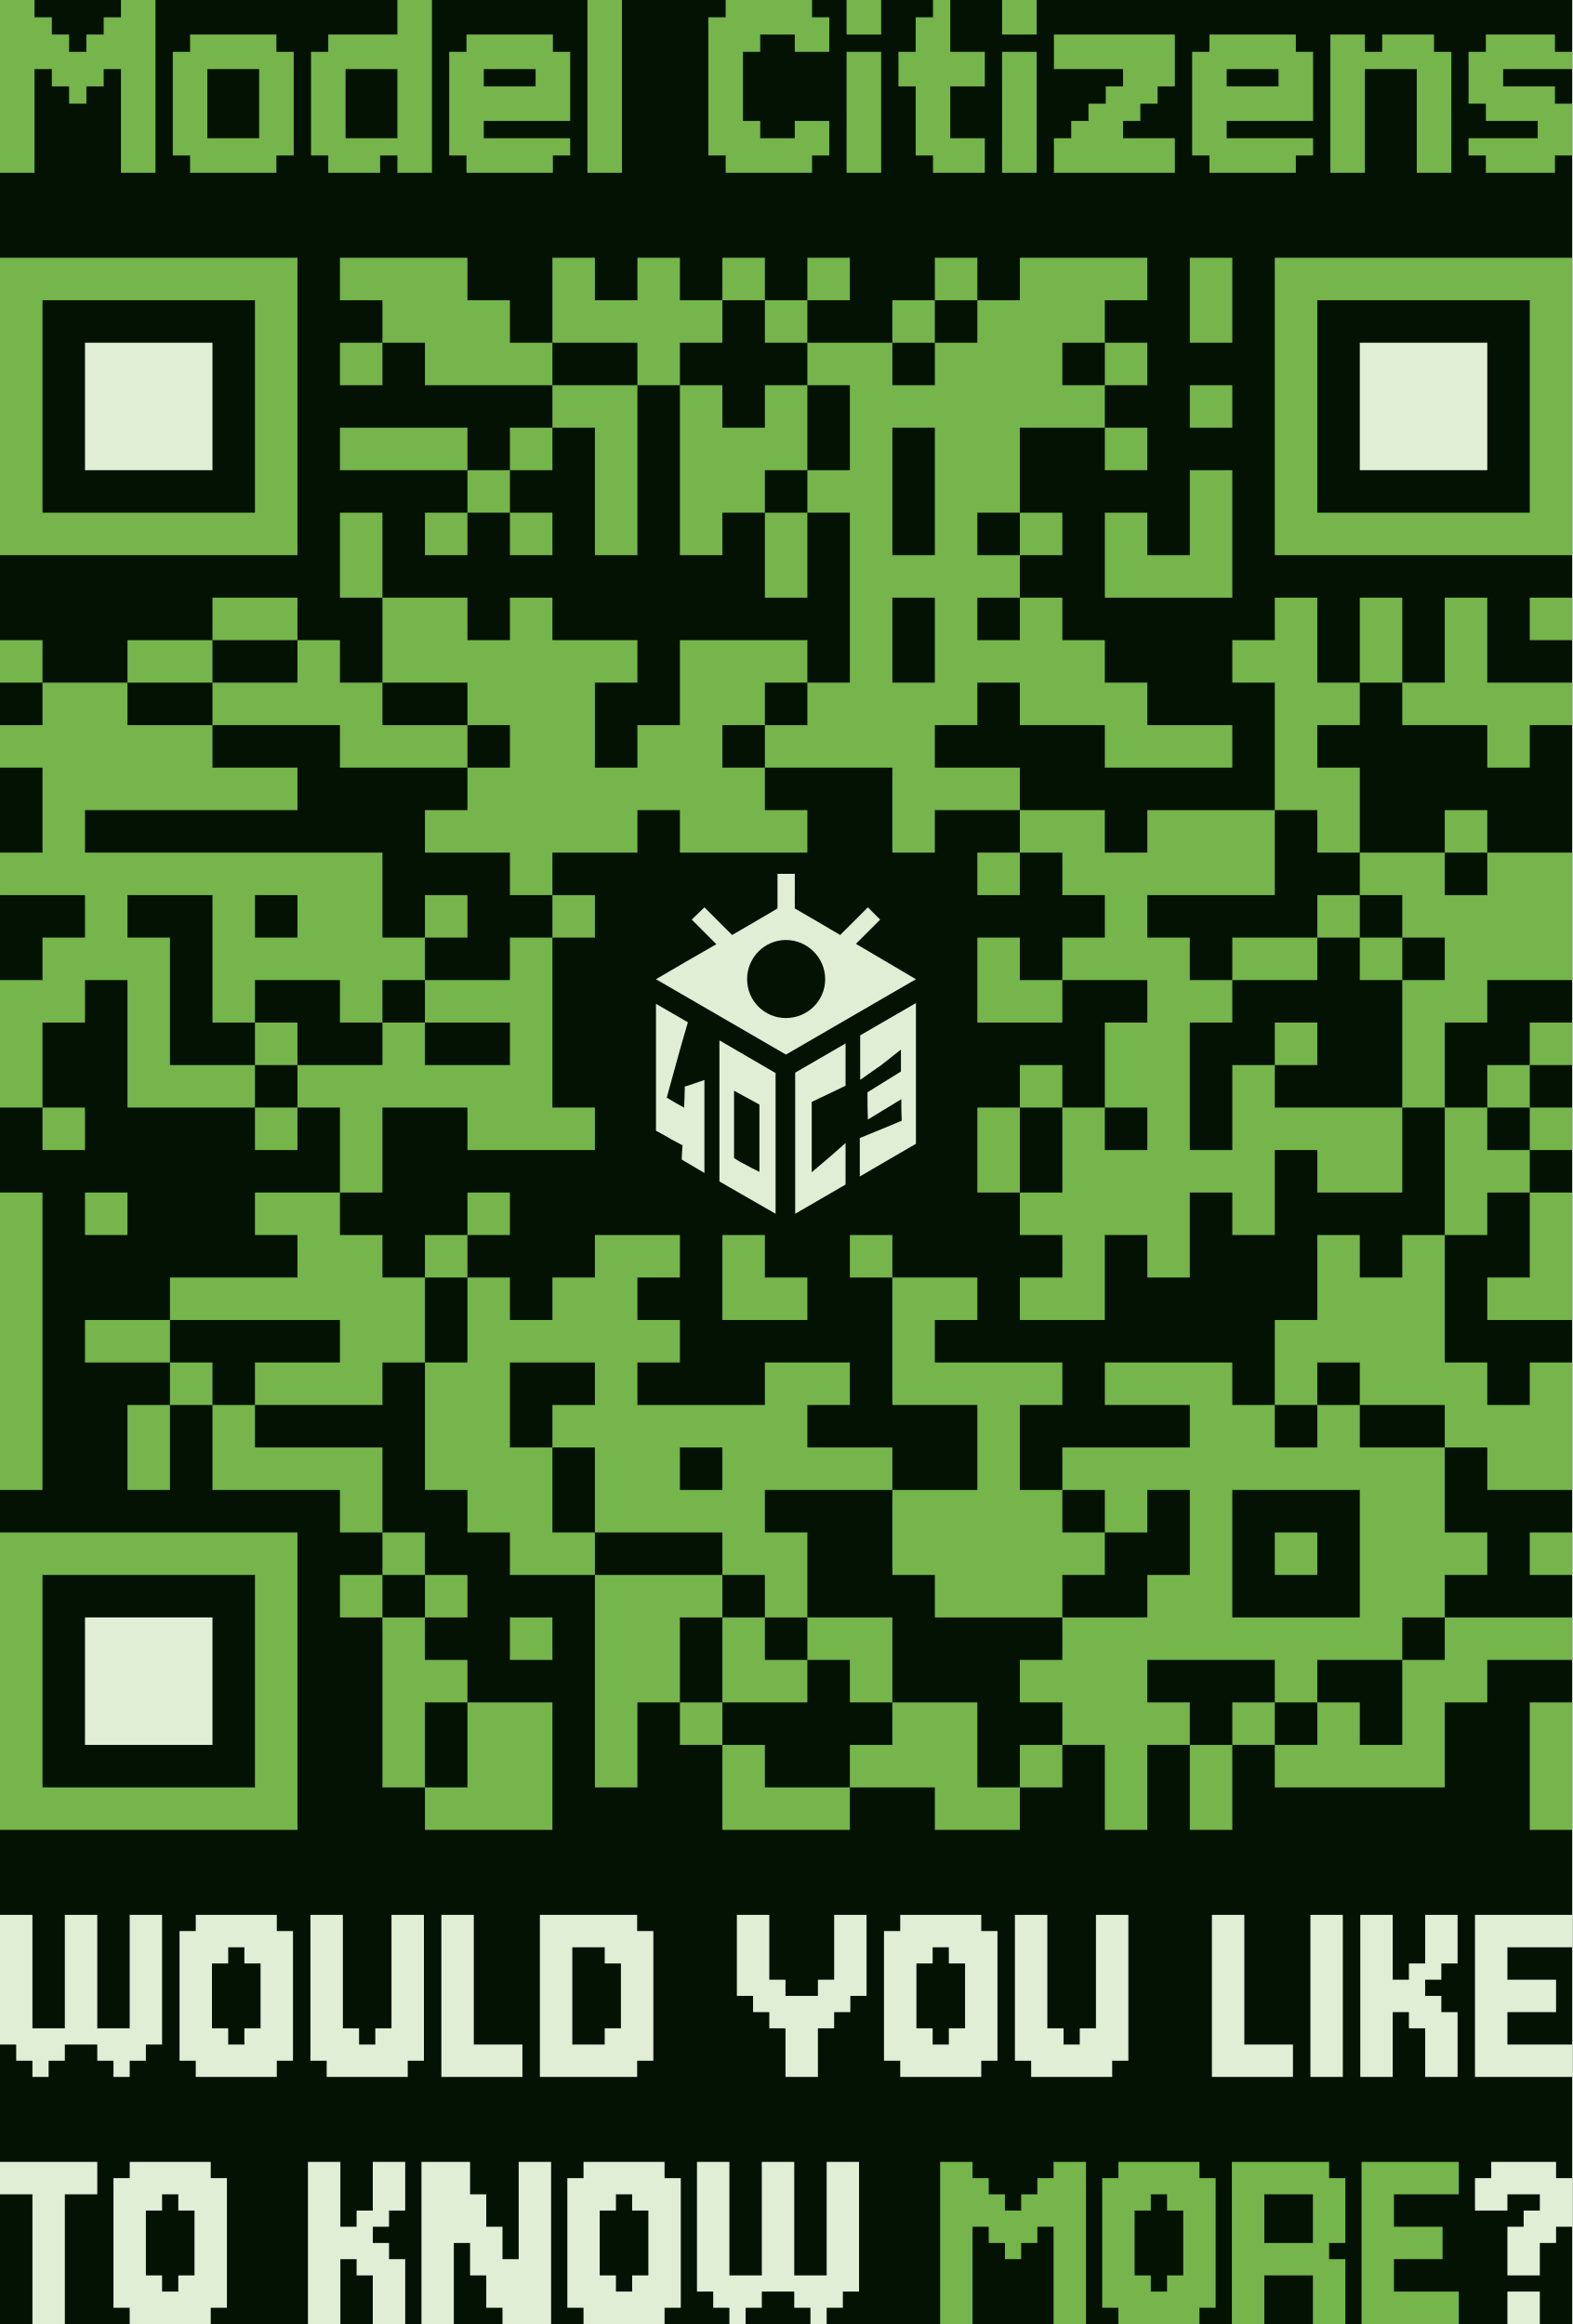
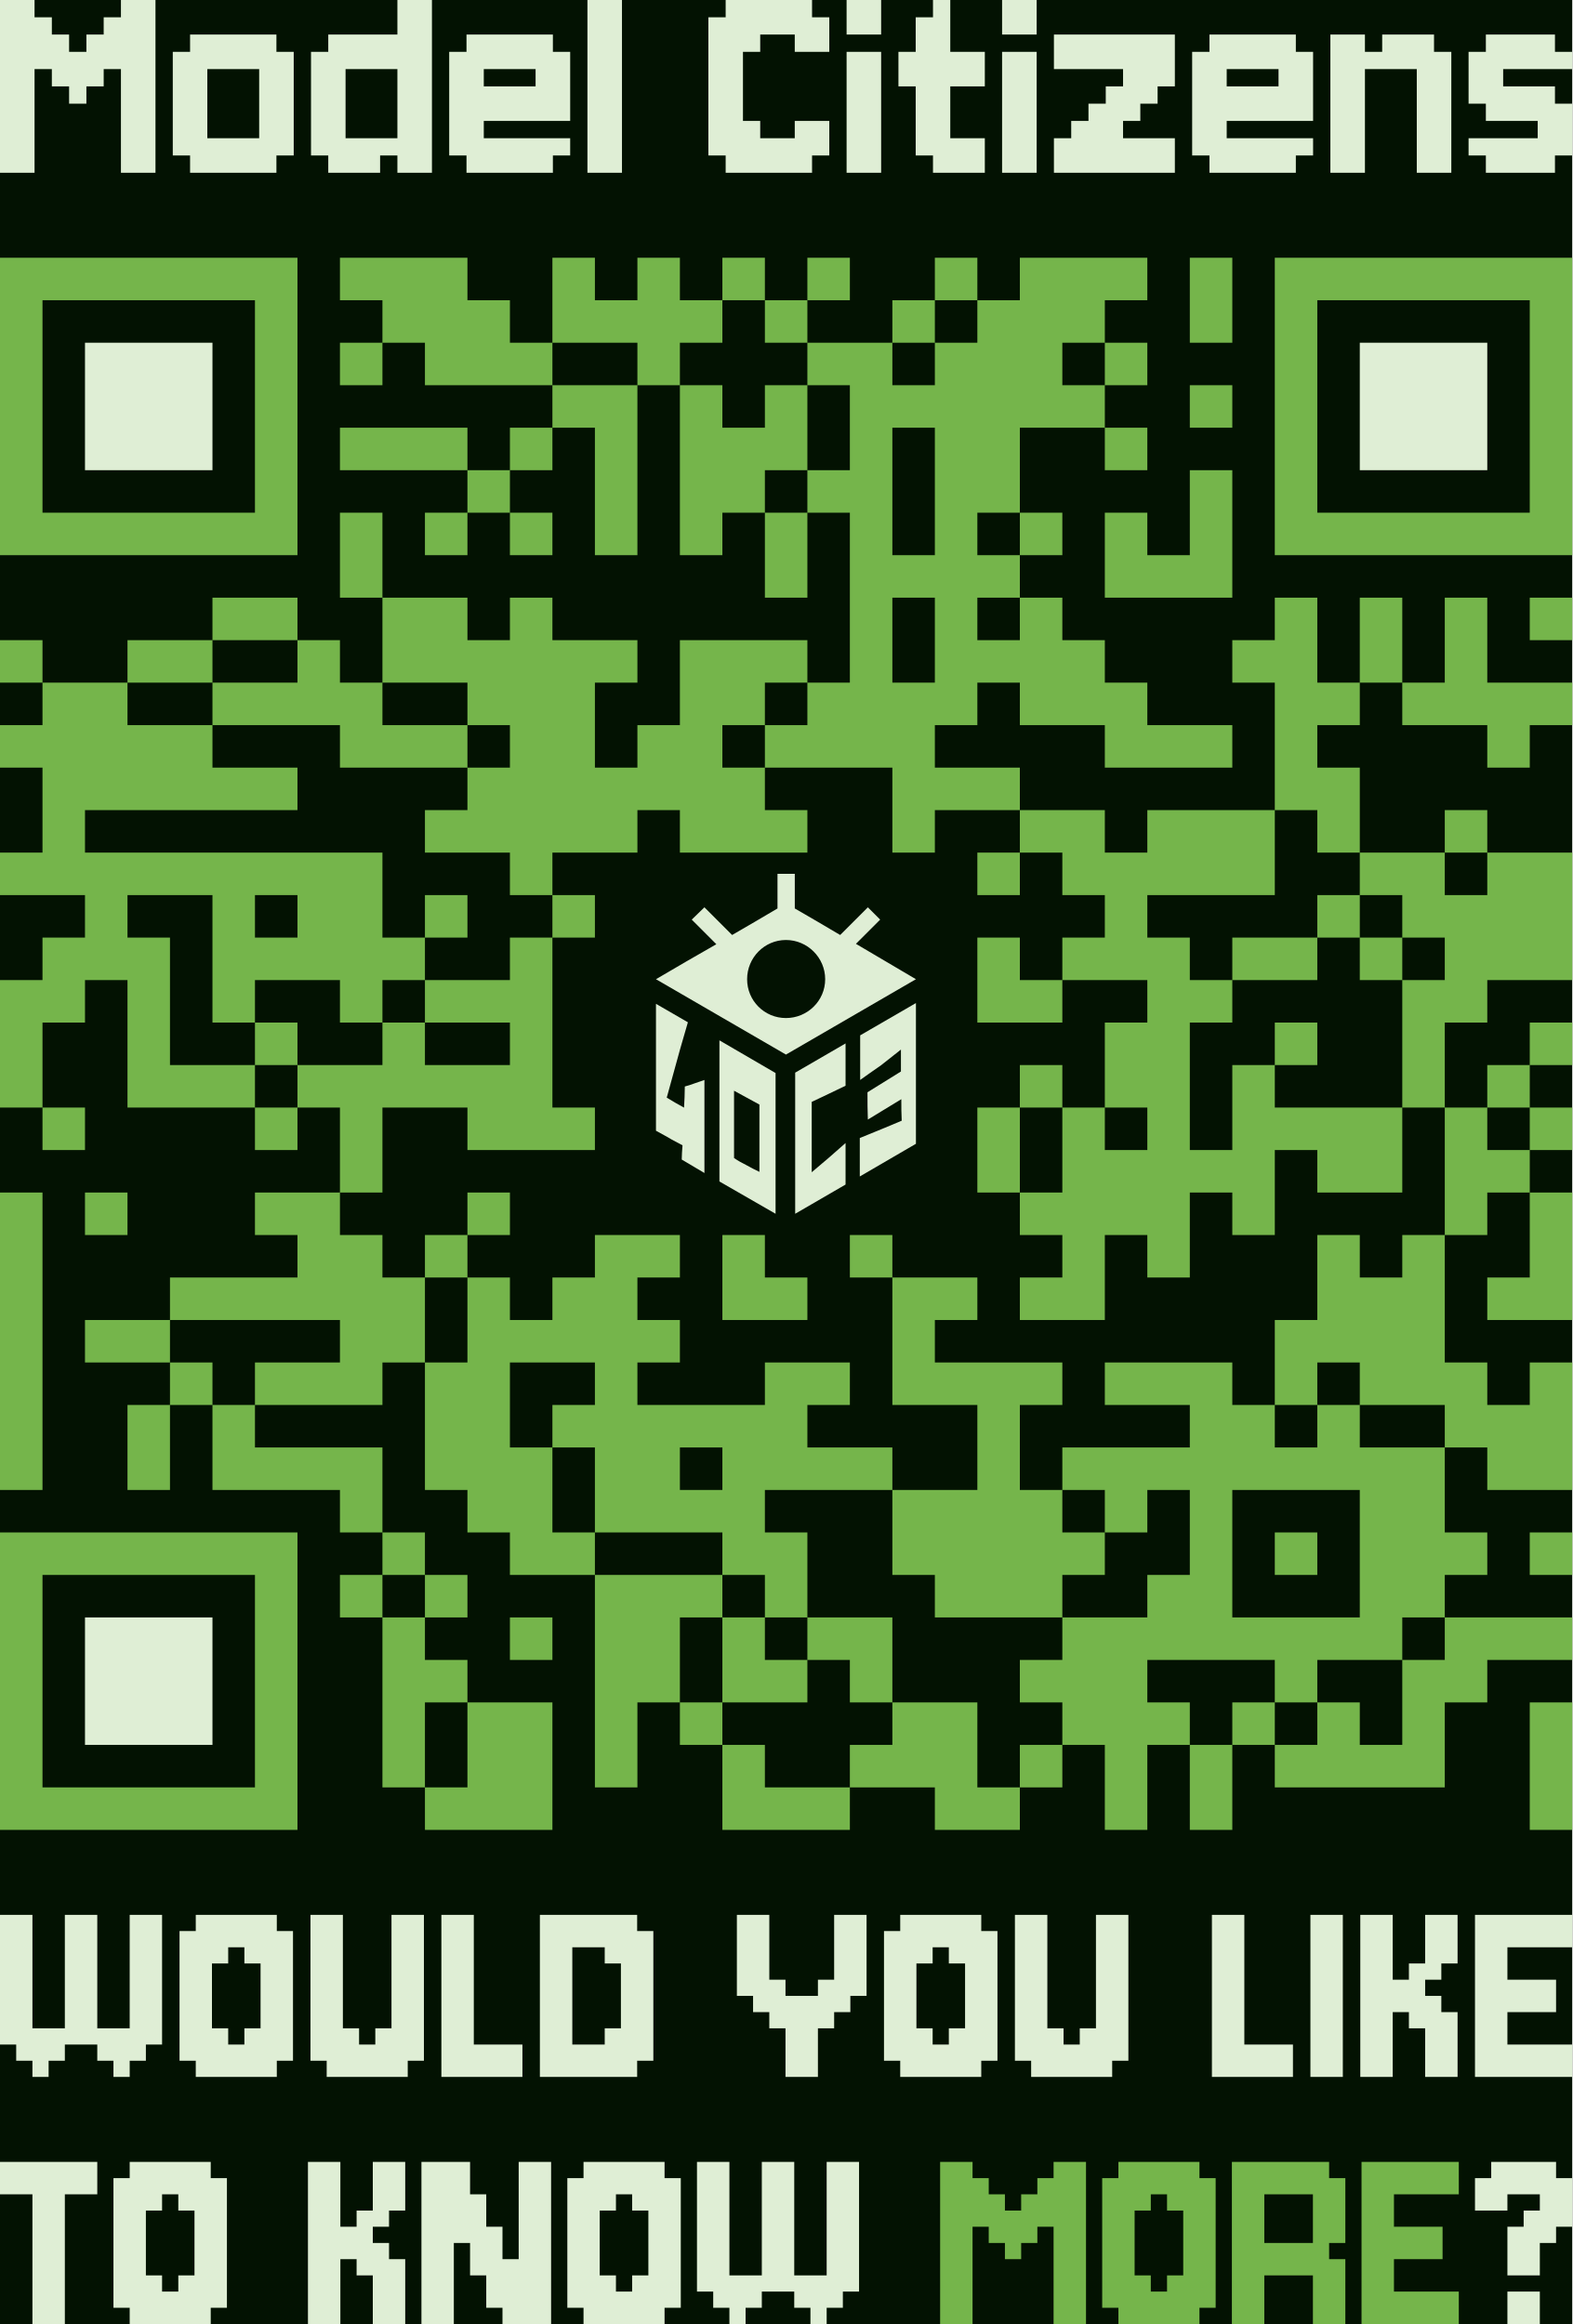
<svg xmlns="http://www.w3.org/2000/svg" width="250" height="369.559" viewBox="0 0 37 54.695">
  <path d="M0 0H37V54.695H0Z" fill="#031202" />
  <g transform="translate(0 0)">
-     <path d="M 1.626 2.033 L 1.626 2.033 L 1.22 2.033 L 1.22 1.626 L 0.813 1.626 L 0.813 4.066 L 0 4.066 L 0 0 L 0.813 0 L 0.813 0.407 L 1.22 0.407 L 1.22 0.813 L 1.626 0.813 L 1.626 1.22 L 2.033 1.22 L 2.033 0.813 L 2.44 0.813 L 2.44 0.407 L 2.846 0.407 L 2.846 0 L 3.659 0 L 3.659 4.066 L 2.846 4.066 L 2.846 1.626 L 2.44 1.626 L 2.44 2.033 L 2.033 2.033 L 2.033 2.44 L 1.626 2.44 Z M 4.066 1.22 L 4.066 1.22 L 4.473 1.22 L 4.473 0.813 L 6.505 0.813 L 6.505 1.22 L 6.912 1.22 L 6.912 3.659 L 6.505 3.659 L 6.505 4.066 L 4.473 4.066 L 4.473 3.659 L 4.066 3.659 Z M 6.099 1.626 L 6.099 1.626 L 4.879 1.626 L 4.879 3.253 L 6.099 3.253 Z M 9.352 0.813 L 9.352 0.813 L 9.352 0 L 10.165 0 L 10.165 4.066 L 9.352 4.066 L 9.352 3.659 L 8.945 3.659 L 8.945 4.066 L 7.725 4.066 L 7.725 3.659 L 7.319 3.659 L 7.319 1.22 L 7.725 1.22 L 7.725 0.813 Z M 9.352 3.253 L 9.352 3.253 L 9.352 1.626 L 8.132 1.626 L 8.132 3.253 Z M 10.571 1.22 L 10.571 1.22 L 10.978 1.22 L 10.978 0.813 L 13.011 0.813 L 13.011 1.22 L 13.418 1.22 L 13.418 2.846 L 11.385 2.846 L 11.385 3.253 L 13.418 3.253 L 13.418 3.659 L 13.011 3.659 L 13.011 4.066 L 10.978 4.066 L 10.978 3.659 L 10.571 3.659 Z M 11.385 2.033 L 11.385 2.033 L 12.604 2.033 L 12.604 1.626 L 11.385 1.626 Z M 13.824 0 L 13.824 0 L 14.637 0 L 14.637 4.066 L 13.824 4.066 Z M 18.703 2.846 L 18.703 2.846 L 19.516 2.846 L 19.516 3.659 L 19.11 3.659 L 19.11 4.066 L 17.077 4.066 L 17.077 3.659 L 16.67 3.659 L 16.67 0.407 L 17.077 0.407 L 17.077 0 L 19.11 0 L 19.11 0.407 L 19.516 0.407 L 19.516 1.22 L 18.703 1.22 L 18.703 0.813 L 17.89 0.813 L 17.89 1.22 L 17.484 1.22 L 17.484 2.846 L 17.89 2.846 L 17.89 3.253 L 18.703 3.253 Z M 19.923 0 L 19.923 0 L 20.736 0 L 20.736 0.813 L 19.923 0.813 Z M 19.923 1.22 L 19.923 1.22 L 20.736 1.22 L 20.736 4.066 L 19.923 4.066 Z M 21.143 1.22 L 21.143 1.22 L 21.549 1.22 L 21.549 0.407 L 21.956 0.407 L 21.956 0 L 22.363 0 L 22.363 1.22 L 23.176 1.22 L 23.176 2.033 L 22.363 2.033 L 22.363 3.253 L 23.176 3.253 L 23.176 4.066 L 21.956 4.066 L 21.956 3.659 L 21.549 3.659 L 21.549 2.033 L 21.143 2.033 Z M 23.582 0 L 23.582 0 L 24.396 0 L 24.396 0.813 L 23.582 0.813 Z M 23.582 1.22 L 23.582 1.22 L 24.396 1.22 L 24.396 4.066 L 23.582 4.066 Z M 24.802 3.253 L 24.802 3.253 L 25.209 3.253 L 25.209 2.846 L 25.615 2.846 L 25.615 2.44 L 26.022 2.44 L 26.022 2.033 L 26.429 2.033 L 26.429 1.626 L 24.802 1.626 L 24.802 0.813 L 27.648 0.813 L 27.648 2.033 L 27.242 2.033 L 27.242 2.44 L 26.835 2.44 L 26.835 2.846 L 26.429 2.846 L 26.429 3.253 L 27.648 3.253 L 27.648 4.066 L 24.802 4.066 Z M 28.055 1.22 L 28.055 1.22 L 28.462 1.22 L 28.462 0.813 L 30.495 0.813 L 30.495 1.22 L 30.901 1.22 L 30.901 2.846 L 28.868 2.846 L 28.868 3.253 L 30.901 3.253 L 30.901 3.659 L 30.495 3.659 L 30.495 4.066 L 28.462 4.066 L 28.462 3.659 L 28.055 3.659 Z M 28.868 2.033 L 28.868 2.033 L 30.088 2.033 L 30.088 1.626 L 28.868 1.626 Z M 32.121 1.22 L 32.121 1.22 L 32.527 1.22 L 32.527 0.813 L 33.747 0.813 L 33.747 1.22 L 34.154 1.22 L 34.154 4.066 L 33.341 4.066 L 33.341 1.626 L 32.121 1.626 L 32.121 4.066 L 31.308 4.066 L 31.308 0.813 L 32.121 0.813 Z M 34.967 3.659 L 34.967 3.659 L 34.56 3.659 L 34.56 3.253 L 36.187 3.253 L 36.187 2.846 L 34.967 2.846 L 34.967 2.44 L 34.56 2.44 L 34.56 1.22 L 34.967 1.22 L 34.967 0.813 L 36.593 0.813 L 36.593 1.22 L 37 1.22 L 37 1.626 L 35.374 1.626 L 35.374 2.033 L 36.593 2.033 L 36.593 2.44 L 37 2.44 L 37 3.659 L 36.593 3.659 L 36.593 4.066 L 34.967 4.066 Z " fill="#75b54b" />
+     <path d="M 1.626 2.033 L 1.626 2.033 L 1.22 2.033 L 1.22 1.626 L 0.813 1.626 L 0.813 4.066 L 0 4.066 L 0 0 L 0.813 0 L 0.813 0.407 L 1.22 0.407 L 1.22 0.813 L 1.626 0.813 L 1.626 1.22 L 2.033 1.22 L 2.033 0.813 L 2.44 0.813 L 2.44 0.407 L 2.846 0.407 L 2.846 0 L 3.659 0 L 3.659 4.066 L 2.846 4.066 L 2.846 1.626 L 2.44 1.626 L 2.44 2.033 L 2.033 2.033 L 2.033 2.44 L 1.626 2.44 Z M 4.066 1.22 L 4.066 1.22 L 4.473 1.22 L 4.473 0.813 L 6.505 0.813 L 6.505 1.22 L 6.912 1.22 L 6.912 3.659 L 6.505 3.659 L 6.505 4.066 L 4.473 4.066 L 4.473 3.659 L 4.066 3.659 Z M 6.099 1.626 L 6.099 1.626 L 4.879 1.626 L 4.879 3.253 L 6.099 3.253 Z M 9.352 0.813 L 9.352 0.813 L 9.352 0 L 10.165 0 L 10.165 4.066 L 9.352 4.066 L 9.352 3.659 L 8.945 3.659 L 8.945 4.066 L 7.725 4.066 L 7.725 3.659 L 7.319 3.659 L 7.319 1.22 L 7.725 1.22 L 7.725 0.813 Z M 9.352 3.253 L 9.352 3.253 L 9.352 1.626 L 8.132 1.626 L 8.132 3.253 Z M 10.571 1.22 L 10.571 1.22 L 10.978 1.22 L 10.978 0.813 L 13.011 0.813 L 13.011 1.22 L 13.418 1.22 L 13.418 2.846 L 11.385 2.846 L 11.385 3.253 L 13.418 3.253 L 13.418 3.659 L 13.011 3.659 L 13.011 4.066 L 10.978 4.066 L 10.978 3.659 L 10.571 3.659 Z M 11.385 2.033 L 11.385 2.033 L 12.604 2.033 L 12.604 1.626 L 11.385 1.626 Z M 13.824 0 L 13.824 0 L 14.637 0 L 14.637 4.066 L 13.824 4.066 Z M 18.703 2.846 L 18.703 2.846 L 19.516 2.846 L 19.516 3.659 L 19.11 3.659 L 19.11 4.066 L 17.077 4.066 L 17.077 3.659 L 16.67 3.659 L 16.67 0.407 L 17.077 0.407 L 17.077 0 L 19.11 0 L 19.11 0.407 L 19.516 0.407 L 19.516 1.22 L 18.703 1.22 L 18.703 0.813 L 17.89 0.813 L 17.89 1.22 L 17.484 1.22 L 17.484 2.846 L 17.89 2.846 L 17.89 3.253 L 18.703 3.253 Z M 19.923 0 L 19.923 0 L 20.736 0 L 20.736 0.813 L 19.923 0.813 Z M 19.923 1.22 L 19.923 1.22 L 20.736 1.22 L 20.736 4.066 L 19.923 4.066 Z M 21.143 1.22 L 21.143 1.22 L 21.549 1.22 L 21.549 0.407 L 21.956 0.407 L 21.956 0 L 22.363 0 L 22.363 1.22 L 23.176 1.22 L 23.176 2.033 L 22.363 2.033 L 22.363 3.253 L 23.176 3.253 L 23.176 4.066 L 21.956 4.066 L 21.956 3.659 L 21.549 3.659 L 21.549 2.033 L 21.143 2.033 Z M 23.582 0 L 23.582 0 L 24.396 0 L 24.396 0.813 L 23.582 0.813 Z M 23.582 1.22 L 23.582 1.22 L 24.396 1.22 L 24.396 4.066 L 23.582 4.066 Z M 24.802 3.253 L 24.802 3.253 L 25.209 3.253 L 25.209 2.846 L 25.615 2.846 L 25.615 2.44 L 26.022 2.44 L 26.022 2.033 L 26.429 2.033 L 26.429 1.626 L 24.802 1.626 L 24.802 0.813 L 27.648 0.813 L 27.648 2.033 L 27.242 2.033 L 27.242 2.44 L 26.835 2.44 L 26.835 2.846 L 26.429 2.846 L 26.429 3.253 L 27.648 3.253 L 27.648 4.066 L 24.802 4.066 Z M 28.055 1.22 L 28.055 1.22 L 28.462 1.22 L 28.462 0.813 L 30.495 0.813 L 30.495 1.22 L 30.901 1.22 L 30.901 2.846 L 28.868 2.846 L 28.868 3.253 L 30.901 3.253 L 30.901 3.659 L 30.495 3.659 L 30.495 4.066 L 28.462 4.066 L 28.462 3.659 L 28.055 3.659 Z M 28.868 2.033 L 28.868 2.033 L 30.088 2.033 L 30.088 1.626 L 28.868 1.626 Z M 32.121 1.22 L 32.121 1.22 L 32.527 1.22 L 32.527 0.813 L 33.747 0.813 L 33.747 1.22 L 34.154 1.22 L 34.154 4.066 L 33.341 4.066 L 33.341 1.626 L 32.121 1.626 L 32.121 4.066 L 31.308 4.066 L 31.308 0.813 L 32.121 0.813 Z M 34.967 3.659 L 34.967 3.659 L 34.56 3.659 L 34.56 3.253 L 36.187 3.253 L 36.187 2.846 L 34.967 2.846 L 34.967 2.44 L 34.56 2.44 L 34.56 1.22 L 34.967 1.22 L 34.967 0.813 L 36.593 0.813 L 36.593 1.22 L 37 1.22 L 37 1.626 L 35.374 1.626 L 35.374 2.033 L 36.593 2.033 L 36.593 2.44 L 37 2.44 L 37 3.659 L 36.593 3.659 L 36.593 4.066 L 34.967 4.066 Z " fill="#dfeed5" />
  </g>
  <g transform="translate(0 6.066)">
    <path d="M8 0H9V1H8ZM9 0H10V1H9ZM10 0H11V1H10ZM13 0H14V1H13ZM15 0H16V1H15ZM17 0H18V1H17ZM19 0H20V1H19ZM22 0H23V1H22ZM24 0H25V1H24ZM25 0H26V1H25ZM26 0H27V1H26ZM28 0H29V1H28ZM9 1H10V2H9ZM10 1H11V2H10ZM11 1H12V2H11ZM13 1H14V2H13ZM14 1H15V2H14ZM15 1H16V2H15ZM16 1H17V2H16ZM18 1H19V2H18ZM21 1H22V2H21ZM23 1H24V2H23ZM24 1H25V2H24ZM25 1H26V2H25ZM28 1H29V2H28ZM8 2H9V3H8ZM10 2H11V3H10ZM11 2H12V3H11ZM12 2H13V3H12ZM15 2H16V3H15ZM19 2H20V3H19ZM20 2H21V3H20ZM22 2H23V3H22ZM23 2H24V3H23ZM24 2H25V3H24ZM26 2H27V3H26ZM13 3H14V4H13ZM14 3H15V4H14ZM16 3H17V4H16ZM18 3H19V4H18ZM20 3H21V4H20ZM21 3H22V4H21ZM22 3H23V4H22ZM23 3H24V4H23ZM24 3H25V4H24ZM25 3H26V4H25ZM28 3H29V4H28ZM8 4H9V5H8ZM9 4H10V5H9ZM10 4H11V5H10ZM12 4H13V5H12ZM14 4H15V5H14ZM16 4H17V5H16ZM17 4H18V5H17ZM18 4H19V5H18ZM20 4H21V5H20ZM22 4H23V5H22ZM23 4H24V5H23ZM26 4H27V5H26ZM11 5H12V6H11ZM14 5H15V6H14ZM16 5H17V6H16ZM17 5H18V6H17ZM19 5H20V6H19ZM20 5H21V6H20ZM22 5H23V6H22ZM23 5H24V6H23ZM28 5H29V6H28ZM8 6H9V7H8ZM10 6H11V7H10ZM12 6H13V7H12ZM14 6H15V7H14ZM16 6H17V7H16ZM18 6H19V7H18ZM20 6H21V7H20ZM22 6H23V7H22ZM24 6H25V7H24ZM26 6H27V7H26ZM28 6H29V7H28ZM8 7H9V8H8ZM18 7H19V8H18ZM20 7H21V8H20ZM21 7H22V8H21ZM22 7H23V8H22ZM23 7H24V8H23ZM26 7H27V8H26ZM27 7H28V8H27ZM28 7H29V8H28ZM5 8H6V9H5ZM6 8H7V9H6ZM9 8H10V9H9ZM10 8H11V9H10ZM12 8H13V9H12ZM20 8H21V9H20ZM22 8H23V9H22ZM24 8H25V9H24ZM30 8H31V9H30ZM32 8H33V9H32ZM34 8H35V9H34ZM36 8H37V9H36ZM0 9H1V10H0ZM3 9H4V10H3ZM4 9H5V10H4ZM7 9H8V10H7ZM9 9H10V10H9ZM10 9H11V10H10ZM11 9H12V10H11ZM12 9H13V10H12ZM13 9H14V10H13ZM14 9H15V10H14ZM16 9H17V10H16ZM17 9H18V10H17ZM18 9H19V10H18ZM20 9H21V10H20ZM22 9H23V10H22ZM23 9H24V10H23ZM24 9H25V10H24ZM25 9H26V10H25ZM29 9H30V10H29ZM30 9H31V10H30ZM32 9H33V10H32ZM34 9H35V10H34ZM1 10H2V11H1ZM2 10H3V11H2ZM5 10H6V11H5ZM6 10H7V11H6ZM7 10H8V11H7ZM8 10H9V11H8ZM11 10H12V11H11ZM12 10H13V11H12ZM13 10H14V11H13ZM16 10H17V11H16ZM17 10H18V11H17ZM19 10H20V11H19ZM20 10H21V11H20ZM21 10H22V11H21ZM22 10H23V11H22ZM24 10H25V11H24ZM25 10H26V11H25ZM26 10H27V11H26ZM30 10H31V11H30ZM31 10H32V11H31ZM33 10H34V11H33ZM34 10H35V11H34ZM35 10H36V11H35ZM36 10H37V11H36ZM0 11H1V12H0ZM1 11H2V12H1ZM2 11H3V12H2ZM3 11H4V12H3ZM4 11H5V12H4ZM8 11H9V12H8ZM9 11H10V12H9ZM10 11H11V12H10ZM12 11H13V12H12ZM13 11H14V12H13ZM15 11H16V12H15ZM16 11H17V12H16ZM18 11H19V12H18ZM19 11H20V12H19ZM20 11H21V12H20ZM21 11H22V12H21ZM26 11H27V12H26ZM27 11H28V12H27ZM28 11H29V12H28ZM30 11H31V12H30ZM35 11H36V12H35ZM1 12H2V13H1ZM2 12H3V13H2ZM3 12H4V13H3ZM4 12H5V13H4ZM5 12H6V13H5ZM6 12H7V13H6ZM11 12H12V13H11ZM12 12H13V13H12ZM13 12H14V13H13ZM14 12H15V13H14ZM15 12H16V13H15ZM16 12H17V13H16ZM17 12H18V13H17ZM21 12H22V13H21ZM22 12H23V13H22ZM23 12H24V13H23ZM30 12H31V13H30ZM31 12H32V13H31ZM1 13H2V14H1ZM10 13H11V14H10ZM11 13H12V14H11ZM12 13H13V14H12ZM13 13H14V14H13ZM14 13H15V14H14ZM16 13H17V14H16ZM17 13H18V14H17ZM18 13H19V14H18ZM21 13H22V14H21ZM24 13H25V14H24ZM25 13H26V14H25ZM27 13H28V14H27ZM28 13H29V14H28ZM29 13H30V14H29ZM31 13H32V14H31ZM34 13H35V14H34ZM0 14H1V15H0ZM1 14H2V15H1ZM2 14H3V15H2ZM3 14H4V15H3ZM4 14H5V15H4ZM5 14H6V15H5ZM6 14H7V15H6ZM7 14H8V15H7ZM8 14H9V15H8ZM12 14H13V15H12ZM23 14H24V15H23ZM25 14H26V15H25ZM26 14H27V15H26ZM27 14H28V15H27ZM28 14H29V15H28ZM29 14H30V15H29ZM32 14H33V15H32ZM33 14H34V15H33ZM35 14H36V15H35ZM36 14H37V15H36ZM2 15H3V16H2ZM5 15H6V16H5ZM7 15H8V16H7ZM8 15H9V16H8ZM10 15H11V16H10ZM13 15H14V16H13ZM26 15H27V16H26ZM31 15H32V16H31ZM33 15H34V16H33ZM34 15H35V16H34ZM35 15H36V16H35ZM36 15H37V16H36ZM1 16H2V17H1ZM2 16H3V17H2ZM3 16H4V17H3ZM5 16H6V17H5ZM6 16H7V17H6ZM7 16H8V17H7ZM8 16H9V17H8ZM9 16H10V17H9ZM12 16H13V17H12ZM23 16H24V17H23ZM25 16H26V17H25ZM26 16H27V17H26ZM27 16H28V17H27ZM29 16H30V17H29ZM30 16H31V17H30ZM32 16H33V17H32ZM34 16H35V17H34ZM35 16H36V17H35ZM36 16H37V17H36ZM0 17H1V18H0ZM1 17H2V18H1ZM3 17H4V18H3ZM5 17H6V18H5ZM8 17H9V18H8ZM10 17H11V18H10ZM11 17H12V18H11ZM12 17H13V18H12ZM23 17H24V18H23ZM24 17H25V18H24ZM27 17H28V18H27ZM28 17H29V18H28ZM33 17H34V18H33ZM34 17H35V18H34ZM0 18H1V19H0ZM3 18H4V19H3ZM6 18H7V19H6ZM9 18H10V19H9ZM12 18H13V19H12ZM26 18H27V19H26ZM27 18H28V19H27ZM30 18H31V19H30ZM33 18H34V19H33ZM36 18H37V19H36ZM0 19H1V20H0ZM3 19H4V20H3ZM4 19H5V20H4ZM5 19H6V20H5ZM7 19H8V20H7ZM8 19H9V20H8ZM9 19H10V20H9ZM10 19H11V20H10ZM11 19H12V20H11ZM12 19H13V20H12ZM24 19H25V20H24ZM26 19H27V20H26ZM27 19H28V20H27ZM29 19H30V20H29ZM33 19H34V20H33ZM35 19H36V20H35ZM1 20H2V21H1ZM6 20H7V21H6ZM8 20H9V21H8ZM11 20H12V21H11ZM12 20H13V21H12ZM13 20H14V21H13ZM23 20H24V21H23ZM25 20H26V21H25ZM27 20H28V21H27ZM29 20H30V21H29ZM30 20H31V21H30ZM31 20H32V21H31ZM32 20H33V21H32ZM34 20H35V21H34ZM36 20H37V21H36ZM8 21H9V22H8ZM23 21H24V22H23ZM25 21H26V22H25ZM26 21H27V22H26ZM27 21H28V22H27ZM28 21H29V22H28ZM29 21H30V22H29ZM31 21H32V22H31ZM32 21H33V22H32ZM34 21H35V22H34ZM35 21H36V22H35ZM0 22H1V23H0ZM2 22H3V23H2ZM6 22H7V23H6ZM7 22H8V23H7ZM11 22H12V23H11ZM24 22H25V23H24ZM25 22H26V23H25ZM26 22H27V23H26ZM27 22H28V23H27ZM29 22H30V23H29ZM34 22H35V23H34ZM36 22H37V23H36ZM0 23H1V24H0ZM7 23H8V24H7ZM8 23H9V24H8ZM10 23H11V24H10ZM14 23H15V24H14ZM15 23H16V24H15ZM17 23H18V24H17ZM20 23H21V24H20ZM25 23H26V24H25ZM27 23H28V24H27ZM31 23H32V24H31ZM33 23H34V24H33ZM36 23H37V24H36ZM0 24H1V25H0ZM4 24H5V25H4ZM5 24H6V25H5ZM6 24H7V25H6ZM7 24H8V25H7ZM8 24H9V25H8ZM9 24H10V25H9ZM11 24H12V25H11ZM13 24H14V25H13ZM14 24H15V25H14ZM17 24H18V25H17ZM18 24H19V25H18ZM21 24H22V25H21ZM22 24H23V25H22ZM24 24H25V25H24ZM25 24H26V25H25ZM31 24H32V25H31ZM32 24H33V25H32ZM33 24H34V25H33ZM35 24H36V25H35ZM36 24H37V25H36ZM0 25H1V26H0ZM2 25H3V26H2ZM3 25H4V26H3ZM8 25H9V26H8ZM9 25H10V26H9ZM11 25H12V26H11ZM12 25H13V26H12ZM13 25H14V26H13ZM14 25H15V26H14ZM15 25H16V26H15ZM21 25H22V26H21ZM30 25H31V26H30ZM31 25H32V26H31ZM32 25H33V26H32ZM33 25H34V26H33ZM0 26H1V27H0ZM4 26H5V27H4ZM6 26H7V27H6ZM7 26H8V27H7ZM8 26H9V27H8ZM10 26H11V27H10ZM11 26H12V27H11ZM14 26H15V27H14ZM18 26H19V27H18ZM19 26H20V27H19ZM21 26H22V27H21ZM22 26H23V27H22ZM23 26H24V27H23ZM24 26H25V27H24ZM26 26H27V27H26ZM27 26H28V27H27ZM28 26H29V27H28ZM30 26H31V27H30ZM32 26H33V27H32ZM33 26H34V27H33ZM34 26H35V27H34ZM36 26H37V27H36ZM0 27H1V28H0ZM3 27H4V28H3ZM5 27H6V28H5ZM10 27H11V28H10ZM11 27H12V28H11ZM13 27H14V28H13ZM14 27H15V28H14ZM15 27H16V28H15ZM16 27H17V28H16ZM17 27H18V28H17ZM18 27H19V28H18ZM23 27H24V28H23ZM28 27H29V28H28ZM29 27H30V28H29ZM31 27H32V28H31ZM34 27H35V28H34ZM35 27H36V28H35ZM36 27H37V28H36ZM0 28H1V29H0ZM3 28H4V29H3ZM5 28H6V29H5ZM6 28H7V29H6ZM7 28H8V29H7ZM8 28H9V29H8ZM10 28H11V29H10ZM11 28H12V29H11ZM12 28H13V29H12ZM14 28H15V29H14ZM15 28H16V29H15ZM17 28H18V29H17ZM18 28H19V29H18ZM19 28H20V29H19ZM20 28H21V29H20ZM23 28H24V29H23ZM25 28H26V29H25ZM26 28H27V29H26ZM27 28H28V29H27ZM28 28H29V29H28ZM29 28H30V29H29ZM30 28H31V29H30ZM31 28H32V29H31ZM32 28H33V29H32ZM33 28H34V29H33ZM35 28H36V29H35ZM36 28H37V29H36ZM8 29H9V30H8ZM11 29H12V30H11ZM12 29H13V30H12ZM14 29H15V30H14ZM15 29H16V30H15ZM16 29H17V30H16ZM17 29H18V30H17ZM21 29H22V30H21ZM22 29H23V30H22ZM23 29H24V30H23ZM24 29H25V30H24ZM26 29H27V30H26ZM28 29H29V30H28ZM32 29H33V30H32ZM33 29H34V30H33ZM9 30H10V31H9ZM12 30H13V31H12ZM13 30H14V31H13ZM17 30H18V31H17ZM18 30H19V31H18ZM21 30H22V31H21ZM22 30H23V31H22ZM23 30H24V31H23ZM24 30H25V31H24ZM25 30H26V31H25ZM28 30H29V31H28ZM30 30H31V31H30ZM32 30H33V31H32ZM33 30H34V31H33ZM34 30H35V31H34ZM36 30H37V31H36ZM8 31H9V32H8ZM10 31H11V32H10ZM14 31H15V32H14ZM15 31H16V32H15ZM16 31H17V32H16ZM18 31H19V32H18ZM22 31H23V32H22ZM23 31H24V32H23ZM24 31H25V32H24ZM27 31H28V32H27ZM28 31H29V32H28ZM32 31H33V32H32ZM33 31H34V32H33ZM9 32H10V33H9ZM12 32H13V33H12ZM14 32H15V33H14ZM15 32H16V33H15ZM17 32H18V33H17ZM19 32H20V33H19ZM20 32H21V33H20ZM25 32H26V33H25ZM26 32H27V33H26ZM27 32H28V33H27ZM28 32H29V33H28ZM29 32H30V33H29ZM30 32H31V33H30ZM31 32H32V33H31ZM32 32H33V33H32ZM34 32H35V33H34ZM35 32H36V33H35ZM36 32H37V33H36ZM9 33H10V34H9ZM10 33H11V34H10ZM14 33H15V34H14ZM15 33H16V34H15ZM17 33H18V34H17ZM18 33H19V34H18ZM20 33H21V34H20ZM24 33H25V34H24ZM25 33H26V34H25ZM26 33H27V34H26ZM30 33H31V34H30ZM33 33H34V34H33ZM34 33H35V34H34ZM9 34H10V35H9ZM11 34H12V35H11ZM12 34H13V35H12ZM14 34H15V35H14ZM16 34H17V35H16ZM21 34H22V35H21ZM22 34H23V35H22ZM25 34H26V35H25ZM26 34H27V35H26ZM27 34H28V35H27ZM29 34H30V35H29ZM31 34H32V35H31ZM33 34H34V35H33ZM36 34H37V35H36ZM9 35H10V36H9ZM11 35H12V36H11ZM12 35H13V36H12ZM14 35H15V36H14ZM17 35H18V36H17ZM20 35H21V36H20ZM21 35H22V36H21ZM22 35H23V36H22ZM24 35H25V36H24ZM26 35H27V36H26ZM28 35H29V36H28ZM30 35H31V36H30ZM31 35H32V36H31ZM32 35H33V36H32ZM33 35H34V36H33ZM36 35H37V36H36ZM10 36H11V37H10ZM11 36H12V37H11ZM12 36H13V37H12ZM17 36H18V37H17ZM18 36H19V37H18ZM19 36H20V37H19ZM22 36H23V37H22ZM23 36H24V37H23ZM26 36H27V37H26ZM28 36H29V37H28ZM36 36H37V37H36Z" fill="#75b54b" />
    <path d="M0 0H7V7H0ZM1 1H6V6H1ZM30 0H37V7H30ZM31 1H36V6H31ZM0 30H7V37H0ZM1 31H6V36H1Z" fill="#75b54b" fill-rule="evenodd" />
    <path d="M2 2H5V5H2ZM32 2H35V5H32ZM2 32H5V35H2Z" fill="#dfeed5" />
    <g transform="translate(15.437 14.5) scale(0.0904977)">
      <g id="icon-Ebene_2">
        <g id="icon-Content">
          <g>
            <path d="M52,18.2l6.3-6.3-3.2-3.2-7.2,7.2q-5.9-3.5-11.8-6.9V0h-4.5v9q-5.9,3.5-11.8,6.9l-7.2-7.2-3.3,3.2,6.4,6.4Q7.8,22.8,0,27.4q16.9,9.8,33.8,19.6,16.9-9.8,33.8-19.6-7.8-4.6-15.6-9.2h0ZM33.8,37.5c-5.6,0-10.1-4.5-10.1-10.1s4.5-10.2,10.1-10.2,10.2,4.6,10.2,10.2S39.4,37.5,33.8,37.5Z" fill="#dfeed5" />
            <g>
              <path d="M31.1,51.8l-14.6-8.5v36.7l14.6,8.4S31.1,51.8,31.1,51.8ZM26.9,68.3v9.2c-1.1-.5-2.2-1.1-3.3-1.7-1.2-.6-2.3-1.2-3.3-1.9v-17.5c1.1.6,2.2,1.2,3.3,1.8,1.1.6,2.2,1.2,3.3,1.8v8.3h0Z" fill="#dfeed5" />
              <path d="M53.1,47.2v6.4c1.7-1.2,3.5-2.5,5.4-3.8q2.7-2.1,5.2-4.1c0,2.3,0,3.4,0,5.7q-4.4,2.7-8.7,5.4c0,2.4,0,4.8.1,7.1,2.9-1.8,5.8-3.5,8.7-5.3,0,2.3,0,3.4.1,5.6q-2.1.9-4.3,1.8c-2.2.9-4.4,1.8-6.6,2.7v10l14.6-8.5c0-12.2,0-24.4,0-36.6l-14.5,8.4v5.2h0Z" fill="#dfeed5" />
              <path d="M12.6,53.6c-.8.3-1.7.6-2.6.9-.8.3-1.7.6-2.5.8,0,1.8-.1,3.7-.2,5.5-1.8-1-2.7-1.5-4.5-2.6q1.7-6.3,3.5-12.7,1-3.4,2-6.9L0,33.8v33c1.4.8,2.8,1.5,4.1,2.3.9.5,1.9,1,2.8,1.5-.1,1.5-.2,2.5-.2,3.7l5.9,3.5v-24.2h0Z" fill="#dfeed5" />
              <path d="M40.5,77.6q0-9.2,0-18.3c3-1.4,5.9-2.8,8.8-4.2v-11l-13.1,7.6v36.7l13.1-7.6v-10.8c-2.9,2.6-5.8,5.1-8.8,7.6h0Z" fill="#dfeed5" />
            </g>
          </g>
        </g>
      </g>
    </g>
  </g>
  <g transform="translate(0 45.066)">
    <path d="M 0 0 L 0 0 L 0.763 0 L 0.763 2.67 L 1.526 2.67 L 1.526 0 L 2.289 0 L 2.289 2.67 L 3.052 2.67 L 3.052 0 L 3.814 0 L 3.814 3.052 L 3.433 3.052 L 3.433 3.433 L 3.052 3.433 L 3.052 3.814 L 2.67 3.814 L 2.67 3.433 L 2.289 3.433 L 2.289 3.052 L 1.526 3.052 L 1.526 3.433 L 1.144 3.433 L 1.144 3.814 L 0.763 3.814 L 0.763 3.433 L 0.381 3.433 L 0.381 3.052 L 0 3.052 Z M 4.225 0.381 L 4.225 0.381 L 4.607 0.381 L 4.607 0 L 6.514 0 L 6.514 0.381 L 6.895 0.381 L 6.895 3.433 L 6.514 3.433 L 6.514 3.814 L 4.607 3.814 L 4.607 3.433 L 4.225 3.433 Z M 5.751 2.67 L 5.751 2.67 L 6.132 2.67 L 6.132 1.144 L 5.751 1.144 L 5.751 0.763 L 5.37 0.763 L 5.37 1.144 L 4.988 1.144 L 4.988 2.67 L 5.37 2.67 L 5.37 3.052 L 5.751 3.052 Z M 8.832 2.67 L 8.832 2.67 L 9.213 2.67 L 9.213 0 L 9.976 0 L 9.976 3.433 L 9.595 3.433 L 9.595 3.814 L 7.688 3.814 L 7.688 3.433 L 7.306 3.433 L 7.306 0 L 8.069 0 L 8.069 2.67 L 8.45 2.67 L 8.45 3.052 L 8.832 3.052 Z M 11.15 3.052 L 11.15 3.052 L 12.294 3.052 L 12.294 3.814 L 10.387 3.814 L 10.387 0 L 11.15 0 Z M 12.705 0 L 12.705 0 L 14.994 0 L 14.994 0.381 L 15.375 0.381 L 15.375 3.433 L 14.994 3.433 L 14.994 3.814 L 12.705 3.814 Z M 14.231 2.67 L 14.231 2.67 L 14.612 2.67 L 14.612 1.144 L 14.231 1.144 L 14.231 0.763 L 13.468 0.763 L 13.468 3.052 L 14.231 3.052 Z M 18.485 2.67 L 18.485 2.67 L 18.104 2.67 L 18.104 2.289 L 17.722 2.289 L 17.722 1.907 L 17.341 1.907 L 17.341 0 L 18.104 0 L 18.104 1.526 L 18.485 1.526 L 18.485 1.907 L 19.248 1.907 L 19.248 1.526 L 19.63 1.526 L 19.63 0 L 20.393 0 L 20.393 1.907 L 20.011 1.907 L 20.011 2.289 L 19.63 2.289 L 19.63 2.67 L 19.248 2.67 L 19.248 3.814 L 18.485 3.814 Z M 20.803 0.381 L 20.803 0.381 L 21.185 0.381 L 21.185 0 L 23.092 0 L 23.092 0.381 L 23.473 0.381 L 23.473 3.433 L 23.092 3.433 L 23.092 3.814 L 21.185 3.814 L 21.185 3.433 L 20.803 3.433 Z M 22.329 2.67 L 22.329 2.67 L 22.711 2.67 L 22.711 1.144 L 22.329 1.144 L 22.329 0.763 L 21.948 0.763 L 21.948 1.144 L 21.566 1.144 L 21.566 2.67 L 21.948 2.67 L 21.948 3.052 L 22.329 3.052 Z M 25.41 2.67 L 25.41 2.67 L 25.791 2.67 L 25.791 0 L 26.554 0 L 26.554 3.433 L 26.173 3.433 L 26.173 3.814 L 24.266 3.814 L 24.266 3.433 L 23.884 3.433 L 23.884 0 L 24.647 0 L 24.647 2.67 L 25.029 2.67 L 25.029 3.052 L 25.41 3.052 Z M 29.283 3.052 L 29.283 3.052 L 30.427 3.052 L 30.427 3.814 L 28.52 3.814 L 28.52 0 L 29.283 0 Z M 30.838 0 L 30.838 0 L 31.601 0 L 31.601 3.814 L 30.838 3.814 Z M 33.156 2.289 L 33.156 2.289 L 32.775 2.289 L 32.775 3.814 L 32.012 3.814 L 32.012 0 L 32.775 0 L 32.775 1.526 L 33.156 1.526 L 33.156 1.144 L 33.538 1.144 L 33.538 0 L 34.301 0 L 34.301 1.144 L 33.919 1.144 L 33.919 1.526 L 33.538 1.526 L 33.538 1.907 L 33.919 1.907 L 33.919 2.289 L 34.301 2.289 L 34.301 3.814 L 33.538 3.814 L 33.538 2.67 L 33.156 2.67 Z M 35.474 3.052 L 35.474 3.052 L 37 3.052 L 37 3.814 L 34.711 3.814 L 34.711 0 L 37 0 L 37 0.763 L 35.474 0.763 L 35.474 1.526 L 36.619 1.526 L 36.619 2.289 L 35.474 2.289 Z M 0.763 6.577 L 0.763 6.577 L 0 6.577 L 0 5.814 L 2.289 5.814 L 2.289 6.577 L 1.526 6.577 L 1.526 9.629 L 0.763 9.629 Z M 2.67 6.196 L 2.67 6.196 L 3.052 6.196 L 3.052 5.814 L 4.959 5.814 L 4.959 6.196 L 5.34 6.196 L 5.34 9.247 L 4.959 9.247 L 4.959 9.629 L 3.052 9.629 L 3.052 9.247 L 2.67 9.247 Z M 4.196 8.485 L 4.196 8.485 L 4.577 8.485 L 4.577 6.959 L 4.196 6.959 L 4.196 6.577 L 3.814 6.577 L 3.814 6.959 L 3.433 6.959 L 3.433 8.485 L 3.814 8.485 L 3.814 8.866 L 4.196 8.866 Z M 8.392 8.103 L 8.392 8.103 L 8.01 8.103 L 8.01 9.629 L 7.247 9.629 L 7.247 5.814 L 8.01 5.814 L 8.01 7.34 L 8.392 7.34 L 8.392 6.959 L 8.773 6.959 L 8.773 5.814 L 9.536 5.814 L 9.536 6.959 L 9.155 6.959 L 9.155 7.34 L 8.773 7.34 L 8.773 7.722 L 9.155 7.722 L 9.155 8.103 L 9.536 8.103 L 9.536 9.629 L 8.773 9.629 L 8.773 8.485 L 8.392 8.485 Z M 11.443 8.485 L 11.443 8.485 L 11.062 8.485 L 11.062 7.722 L 10.68 7.722 L 10.68 9.629 L 9.918 9.629 L 9.918 5.814 L 11.062 5.814 L 11.062 6.577 L 11.443 6.577 L 11.443 7.34 L 11.825 7.34 L 11.825 8.103 L 12.206 8.103 L 12.206 5.814 L 12.969 5.814 L 12.969 9.629 L 11.825 9.629 L 11.825 9.247 L 11.443 9.247 Z M 13.351 6.196 L 13.351 6.196 L 13.732 6.196 L 13.732 5.814 L 15.639 5.814 L 15.639 6.196 L 16.021 6.196 L 16.021 9.247 L 15.639 9.247 L 15.639 9.629 L 13.732 9.629 L 13.732 9.247 L 13.351 9.247 Z M 14.876 8.485 L 14.876 8.485 L 15.258 8.485 L 15.258 6.959 L 14.876 6.959 L 14.876 6.577 L 14.495 6.577 L 14.495 6.959 L 14.113 6.959 L 14.113 8.485 L 14.495 8.485 L 14.495 8.866 L 14.876 8.866 Z M 16.402 5.814 L 16.402 5.814 L 17.165 5.814 L 17.165 8.485 L 17.928 8.485 L 17.928 5.814 L 18.691 5.814 L 18.691 8.485 L 19.454 8.485 L 19.454 5.814 L 20.216 5.814 L 20.216 8.866 L 19.835 8.866 L 19.835 9.247 L 19.454 9.247 L 19.454 9.629 L 19.072 9.629 L 19.072 9.247 L 18.691 9.247 L 18.691 8.866 L 17.928 8.866 L 17.928 9.247 L 17.546 9.247 L 17.546 9.629 L 17.165 9.629 L 17.165 9.247 L 16.784 9.247 L 16.784 8.866 L 16.402 8.866 Z M 35.474 7.34 L 35.474 7.34 L 35.856 7.34 L 35.856 6.959 L 36.237 6.959 L 36.237 6.577 L 35.474 6.577 L 35.474 6.959 L 34.711 6.959 L 34.711 6.196 L 35.093 6.196 L 35.093 5.814 L 36.619 5.814 L 36.619 6.196 L 37 6.196 L 37 7.34 L 36.619 7.34 L 36.619 7.722 L 36.237 7.722 L 36.237 8.485 L 35.474 8.485 Z M 35.474 8.866 L 35.474 8.866 L 36.237 8.866 L 36.237 9.629 L 35.474 9.629 Z " fill="#dfeed5" />
    <path d="M 23.649 7.722 L 23.649 7.722 L 23.268 7.722 L 23.268 7.34 L 22.887 7.34 L 22.887 9.629 L 22.124 9.629 L 22.124 5.814 L 22.887 5.814 L 22.887 6.196 L 23.268 6.196 L 23.268 6.577 L 23.649 6.577 L 23.649 6.959 L 24.031 6.959 L 24.031 6.577 L 24.412 6.577 L 24.412 6.196 L 24.794 6.196 L 24.794 5.814 L 25.557 5.814 L 25.557 9.629 L 24.794 9.629 L 24.794 7.34 L 24.412 7.34 L 24.412 7.722 L 24.031 7.722 L 24.031 8.103 L 23.649 8.103 Z M 25.938 6.196 L 25.938 6.196 L 26.32 6.196 L 26.32 5.814 L 28.227 5.814 L 28.227 6.196 L 28.608 6.196 L 28.608 9.247 L 28.227 9.247 L 28.227 9.629 L 26.32 9.629 L 26.32 9.247 L 25.938 9.247 Z M 27.464 8.485 L 27.464 8.485 L 27.845 8.485 L 27.845 6.959 L 27.464 6.959 L 27.464 6.577 L 27.082 6.577 L 27.082 6.959 L 26.701 6.959 L 26.701 8.485 L 27.082 8.485 L 27.082 8.866 L 27.464 8.866 Z M 28.99 5.814 L 28.99 5.814 L 31.278 5.814 L 31.278 6.196 L 31.66 6.196 L 31.66 7.722 L 31.278 7.722 L 31.278 8.103 L 31.66 8.103 L 31.66 9.629 L 30.897 9.629 L 30.897 8.485 L 29.753 8.485 L 29.753 9.629 L 28.99 9.629 Z M 30.897 7.722 L 30.897 7.722 L 30.897 6.577 L 29.753 6.577 L 29.753 7.722 Z M 32.804 8.866 L 32.804 8.866 L 34.33 8.866 L 34.33 9.629 L 32.041 9.629 L 32.041 5.814 L 34.33 5.814 L 34.33 6.577 L 32.804 6.577 L 32.804 7.34 L 33.948 7.34 L 33.948 8.103 L 32.804 8.103 Z " fill="#75b54b" />
  </g>
</svg>
